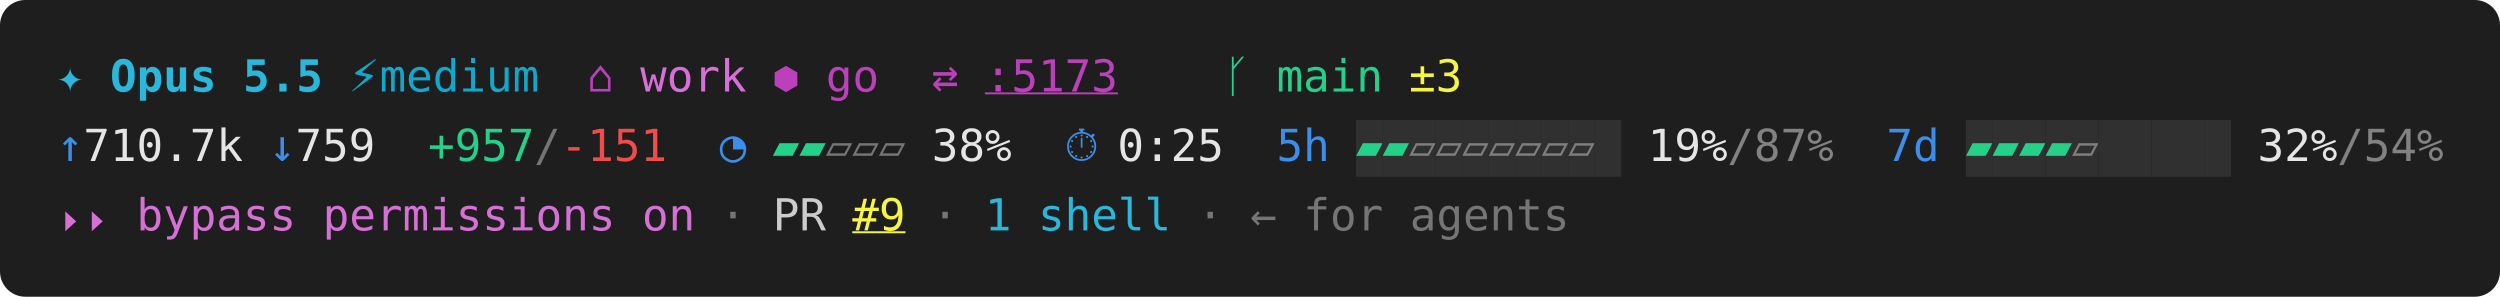
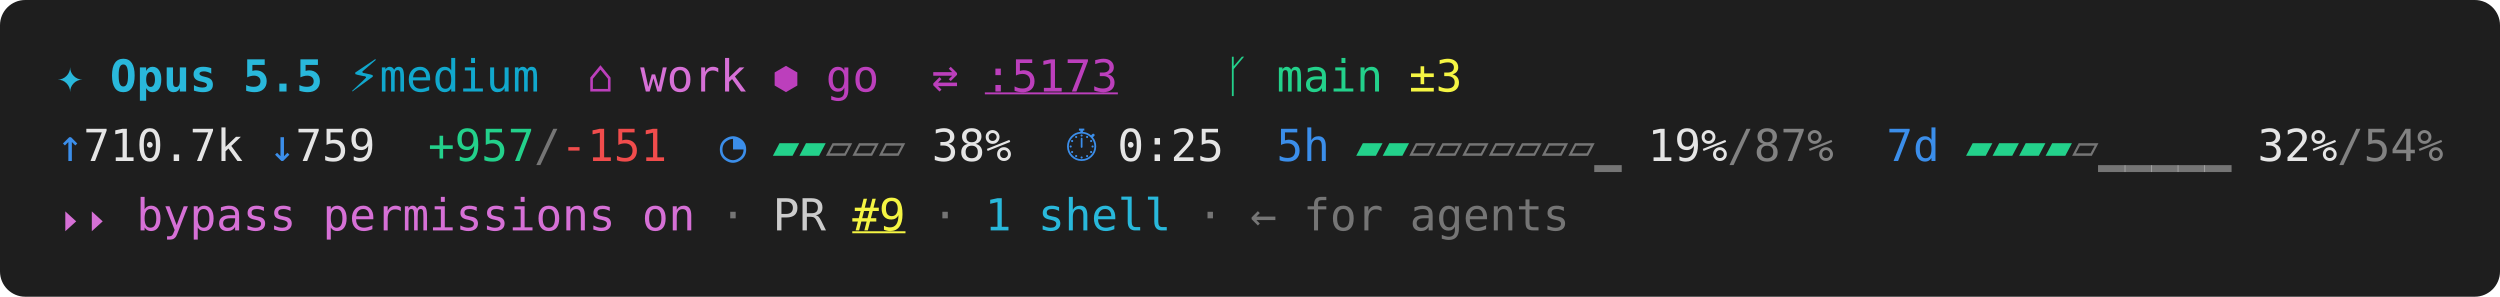
<svg xmlns="http://www.w3.org/2000/svg" width="792" height="94" viewBox="0 0 792 94">
  <rect width="792" height="94" rx="8" fill="#1e1e1e" />
  <text x="18.0" y="29" textLength="84.0" lengthAdjust="spacingAndGlyphs" font-family="ui-monospace, SFMono-Regular, Menlo, Consolas, monospace" font-size="14" xml:space="preserve" fill="#29b8db" font-weight="bold">✦ Opus 5.5</text>
  <text x="110.4" y="29" textLength="58.8" lengthAdjust="spacingAndGlyphs" font-family="ui-monospace, SFMono-Regular, Menlo, Consolas, monospace" font-size="14" xml:space="preserve" fill="#11a8cd">⚡medium</text>
  <text x="186.0" y="29" textLength="16.8" lengthAdjust="spacingAndGlyphs" font-family="ui-monospace, SFMono-Regular, Menlo, Consolas, monospace" font-size="14" xml:space="preserve" fill="#bc3fbc">⌂ </text>
  <text x="202.8" y="29" textLength="33.6" lengthAdjust="spacingAndGlyphs" font-family="ui-monospace, SFMono-Regular, Menlo, Consolas, monospace" font-size="14" xml:space="preserve" fill="#d670d6">work</text>
  <text x="244.8" y="29" textLength="33.6" lengthAdjust="spacingAndGlyphs" font-family="ui-monospace, SFMono-Regular, Menlo, Consolas, monospace" font-size="14" xml:space="preserve" fill="#bc3fbc">⬢ go</text>
  <text x="295.2" y="29" textLength="8.4" lengthAdjust="spacingAndGlyphs" font-family="ui-monospace, SFMono-Regular, Menlo, Consolas, monospace" font-size="14" xml:space="preserve" fill="#bc3fbc">⇄</text>
  <text x="312.0" y="29" textLength="42.0" lengthAdjust="spacingAndGlyphs" font-family="ui-monospace, SFMono-Regular, Menlo, Consolas, monospace" font-size="14" xml:space="preserve" fill="#bc3fbc" text-decoration="underline">:5173</text>
  <text x="387.6" y="29" textLength="50.4" lengthAdjust="spacingAndGlyphs" font-family="ui-monospace, SFMono-Regular, Menlo, Consolas, monospace" font-size="14" xml:space="preserve" fill="#23d18b">ᚴ main</text>
  <text x="446.4" y="29" textLength="16.8" lengthAdjust="spacingAndGlyphs" font-family="ui-monospace, SFMono-Regular, Menlo, Consolas, monospace" font-size="14" xml:space="preserve" fill="#f5f543">±3</text>
  <text x="18.0" y="51" textLength="8.4" lengthAdjust="spacingAndGlyphs" font-family="ui-monospace, SFMono-Regular, Menlo, Consolas, monospace" font-size="14" xml:space="preserve" fill="#3b8eea">↑</text>
  <text x="26.4" y="51" textLength="58.8" lengthAdjust="spacingAndGlyphs" font-family="ui-monospace, SFMono-Regular, Menlo, Consolas, monospace" font-size="14" xml:space="preserve" fill="#e5e5e5">710.7k </text>
  <text x="85.2" y="51" textLength="8.4" lengthAdjust="spacingAndGlyphs" font-family="ui-monospace, SFMono-Regular, Menlo, Consolas, monospace" font-size="14" xml:space="preserve" fill="#3b8eea">↓</text>
  <text x="93.6" y="51" textLength="25.2" lengthAdjust="spacingAndGlyphs" font-family="ui-monospace, SFMono-Regular, Menlo, Consolas, monospace" font-size="14" xml:space="preserve" fill="#e5e5e5">759</text>
  <text x="135.6" y="51" textLength="33.6" lengthAdjust="spacingAndGlyphs" font-family="ui-monospace, SFMono-Regular, Menlo, Consolas, monospace" font-size="14" xml:space="preserve" fill="#23d18b">+957</text>
  <text x="169.2" y="51" textLength="8.4" lengthAdjust="spacingAndGlyphs" font-family="ui-monospace, SFMono-Regular, Menlo, Consolas, monospace" font-size="14" xml:space="preserve" fill="#cccccc" opacity="0.5">/</text>
  <text x="177.6" y="51" textLength="33.6" lengthAdjust="spacingAndGlyphs" font-family="ui-monospace, SFMono-Regular, Menlo, Consolas, monospace" font-size="14" xml:space="preserve" fill="#f14c4c">-151</text>
  <text x="228.0" y="51" textLength="16.8" lengthAdjust="spacingAndGlyphs" font-family="ui-monospace, SFMono-Regular, Menlo, Consolas, monospace" font-size="14" xml:space="preserve" fill="#3b8eea">◔ </text>
  <text x="244.8" y="51" textLength="8.4" lengthAdjust="spacingAndGlyphs" font-family="ui-monospace, SFMono-Regular, Menlo, Consolas, monospace" font-size="14" xml:space="preserve" fill="#23d18b">▰</text>
  <text x="253.2" y="51" textLength="8.4" lengthAdjust="spacingAndGlyphs" font-family="ui-monospace, SFMono-Regular, Menlo, Consolas, monospace" font-size="14" xml:space="preserve" fill="#23d18b">▰</text>
  <text x="261.6" y="51" textLength="8.4" lengthAdjust="spacingAndGlyphs" font-family="ui-monospace, SFMono-Regular, Menlo, Consolas, monospace" font-size="14" xml:space="preserve" fill="#cccccc" opacity="0.5">▱</text>
  <text x="270.0" y="51" textLength="8.4" lengthAdjust="spacingAndGlyphs" font-family="ui-monospace, SFMono-Regular, Menlo, Consolas, monospace" font-size="14" xml:space="preserve" fill="#cccccc" opacity="0.5">▱</text>
  <text x="278.4" y="51" textLength="8.4" lengthAdjust="spacingAndGlyphs" font-family="ui-monospace, SFMono-Regular, Menlo, Consolas, monospace" font-size="14" xml:space="preserve" fill="#cccccc" opacity="0.5">▱</text>
  <text x="295.2" y="51" textLength="25.2" lengthAdjust="spacingAndGlyphs" font-family="ui-monospace, SFMono-Regular, Menlo, Consolas, monospace" font-size="14" xml:space="preserve" fill="#e5e5e5">38%</text>
  <text x="337.2" y="51" textLength="16.8" lengthAdjust="spacingAndGlyphs" font-family="ui-monospace, SFMono-Regular, Menlo, Consolas, monospace" font-size="14" xml:space="preserve" fill="#3b8eea">⏱ </text>
  <text x="354.0" y="51" textLength="33.6" lengthAdjust="spacingAndGlyphs" font-family="ui-monospace, SFMono-Regular, Menlo, Consolas, monospace" font-size="14" xml:space="preserve" fill="#e5e5e5">0:25</text>
  <text x="404.4" y="51" textLength="25.2" lengthAdjust="spacingAndGlyphs" font-family="ui-monospace, SFMono-Regular, Menlo, Consolas, monospace" font-size="14" xml:space="preserve" fill="#3b8eea">5h </text>
-   <rect x="429.6" y="38" width="8.4" height="18" fill="#303030" />
  <text x="429.6" y="51" textLength="8.4" lengthAdjust="spacingAndGlyphs" font-family="ui-monospace, SFMono-Regular, Menlo, Consolas, monospace" font-size="14" xml:space="preserve" fill="#23d18b">▰</text>
-   <rect x="438.0" y="38" width="8.4" height="18" fill="#303030" />
  <text x="438.0" y="51" textLength="8.4" lengthAdjust="spacingAndGlyphs" font-family="ui-monospace, SFMono-Regular, Menlo, Consolas, monospace" font-size="14" xml:space="preserve" fill="#23d18b">▰</text>
-   <rect x="446.4" y="38" width="8.4" height="18" fill="#303030" />
  <text x="446.4" y="51" textLength="8.4" lengthAdjust="spacingAndGlyphs" font-family="ui-monospace, SFMono-Regular, Menlo, Consolas, monospace" font-size="14" xml:space="preserve" fill="#cccccc" opacity="0.5">▱</text>
-   <rect x="454.8" y="38" width="8.4" height="18" fill="#303030" />
  <text x="454.8" y="51" textLength="8.4" lengthAdjust="spacingAndGlyphs" font-family="ui-monospace, SFMono-Regular, Menlo, Consolas, monospace" font-size="14" xml:space="preserve" fill="#cccccc" opacity="0.5">▱</text>
-   <rect x="463.2" y="38" width="8.4" height="18" fill="#303030" />
  <text x="463.2" y="51" textLength="8.4" lengthAdjust="spacingAndGlyphs" font-family="ui-monospace, SFMono-Regular, Menlo, Consolas, monospace" font-size="14" xml:space="preserve" fill="#cccccc" opacity="0.5">▱</text>
-   <rect x="471.6" y="38" width="8.4" height="18" fill="#303030" />
  <text x="471.6" y="51" textLength="8.4" lengthAdjust="spacingAndGlyphs" font-family="ui-monospace, SFMono-Regular, Menlo, Consolas, monospace" font-size="14" xml:space="preserve" fill="#cccccc" opacity="0.5">▱</text>
-   <rect x="480.0" y="38" width="8.4" height="18" fill="#303030" />
  <text x="480.0" y="51" textLength="8.4" lengthAdjust="spacingAndGlyphs" font-family="ui-monospace, SFMono-Regular, Menlo, Consolas, monospace" font-size="14" xml:space="preserve" fill="#cccccc" opacity="0.5">▱</text>
-   <rect x="488.4" y="38" width="8.4" height="18" fill="#303030" />
  <text x="488.4" y="51" textLength="8.4" lengthAdjust="spacingAndGlyphs" font-family="ui-monospace, SFMono-Regular, Menlo, Consolas, monospace" font-size="14" xml:space="preserve" fill="#cccccc" opacity="0.5">▱</text>
-   <rect x="496.8" y="38" width="8.4" height="18" fill="#303030" />
  <text x="496.8" y="51" textLength="8.4" lengthAdjust="spacingAndGlyphs" font-family="ui-monospace, SFMono-Regular, Menlo, Consolas, monospace" font-size="14" xml:space="preserve" fill="#cccccc" opacity="0.5">▱</text>
-   <rect x="505.2" y="38" width="8.4" height="18" fill="#303030" />
+   <text x="505.2" y="51" textLength="8.4" lengthAdjust="spacingAndGlyphs" font-family="ui-monospace, SFMono-Regular, Menlo, Consolas, monospace" font-size="14" xml:space="preserve" fill="#cccccc" opacity="0.5">▁</text>
  <text x="522.0" y="51" textLength="25.2" lengthAdjust="spacingAndGlyphs" font-family="ui-monospace, SFMono-Regular, Menlo, Consolas, monospace" font-size="14" xml:space="preserve" fill="#e5e5e5">19%</text>
  <text x="547.2" y="51" textLength="33.6" lengthAdjust="spacingAndGlyphs" font-family="ui-monospace, SFMono-Regular, Menlo, Consolas, monospace" font-size="14" xml:space="preserve" fill="#e5e5e5" opacity="0.5">/87%</text>
  <text x="597.6" y="51" textLength="25.2" lengthAdjust="spacingAndGlyphs" font-family="ui-monospace, SFMono-Regular, Menlo, Consolas, monospace" font-size="14" xml:space="preserve" fill="#3b8eea">7d </text>
-   <rect x="622.8" y="38" width="8.4" height="18" fill="#303030" />
  <text x="622.8" y="51" textLength="8.4" lengthAdjust="spacingAndGlyphs" font-family="ui-monospace, SFMono-Regular, Menlo, Consolas, monospace" font-size="14" xml:space="preserve" fill="#23d18b">▰</text>
-   <rect x="631.2" y="38" width="8.4" height="18" fill="#303030" />
  <text x="631.2" y="51" textLength="8.4" lengthAdjust="spacingAndGlyphs" font-family="ui-monospace, SFMono-Regular, Menlo, Consolas, monospace" font-size="14" xml:space="preserve" fill="#23d18b">▰</text>
-   <rect x="639.6" y="38" width="8.4" height="18" fill="#303030" />
  <text x="639.6" y="51" textLength="8.4" lengthAdjust="spacingAndGlyphs" font-family="ui-monospace, SFMono-Regular, Menlo, Consolas, monospace" font-size="14" xml:space="preserve" fill="#23d18b">▰</text>
-   <rect x="648.0" y="38" width="8.4" height="18" fill="#303030" />
  <text x="648.0" y="51" textLength="8.4" lengthAdjust="spacingAndGlyphs" font-family="ui-monospace, SFMono-Regular, Menlo, Consolas, monospace" font-size="14" xml:space="preserve" fill="#23d18b">▰</text>
-   <rect x="656.4" y="38" width="8.4" height="18" fill="#303030" />
  <text x="656.4" y="51" textLength="8.4" lengthAdjust="spacingAndGlyphs" font-family="ui-monospace, SFMono-Regular, Menlo, Consolas, monospace" font-size="14" xml:space="preserve" fill="#cccccc" opacity="0.5">▱</text>
-   <rect x="664.8" y="38" width="8.4" height="18" fill="#303030" />
-   <rect x="673.2" y="38" width="8.4" height="18" fill="#303030" />
-   <rect x="681.6" y="38" width="8.4" height="18" fill="#303030" />
-   <rect x="690.0" y="38" width="8.4" height="18" fill="#303030" />
-   <rect x="698.4" y="38" width="8.4" height="18" fill="#303030" />
+   <text x="664.8" y="51" textLength="8.4" lengthAdjust="spacingAndGlyphs" font-family="ui-monospace, SFMono-Regular, Menlo, Consolas, monospace" font-size="14" xml:space="preserve" fill="#cccccc" opacity="0.5">▁</text>
+   <text x="673.2" y="51" textLength="8.4" lengthAdjust="spacingAndGlyphs" font-family="ui-monospace, SFMono-Regular, Menlo, Consolas, monospace" font-size="14" xml:space="preserve" fill="#cccccc" opacity="0.5">▁</text>
+   <text x="681.6" y="51" textLength="8.4" lengthAdjust="spacingAndGlyphs" font-family="ui-monospace, SFMono-Regular, Menlo, Consolas, monospace" font-size="14" xml:space="preserve" fill="#cccccc" opacity="0.5">▁</text>
+   <text x="690.0" y="51" textLength="8.4" lengthAdjust="spacingAndGlyphs" font-family="ui-monospace, SFMono-Regular, Menlo, Consolas, monospace" font-size="14" xml:space="preserve" fill="#cccccc" opacity="0.5">▁</text>
+   <text x="698.4" y="51" textLength="8.4" lengthAdjust="spacingAndGlyphs" font-family="ui-monospace, SFMono-Regular, Menlo, Consolas, monospace" font-size="14" xml:space="preserve" fill="#cccccc" opacity="0.5">▁</text>
  <text x="715.2" y="51" textLength="25.2" lengthAdjust="spacingAndGlyphs" font-family="ui-monospace, SFMono-Regular, Menlo, Consolas, monospace" font-size="14" xml:space="preserve" fill="#e5e5e5">32%</text>
  <text x="740.4" y="51" textLength="33.6" lengthAdjust="spacingAndGlyphs" font-family="ui-monospace, SFMono-Regular, Menlo, Consolas, monospace" font-size="14" xml:space="preserve" fill="#e5e5e5" opacity="0.5">/54%</text>
  <text x="18.0" y="73" textLength="201.6" lengthAdjust="spacingAndGlyphs" font-family="ui-monospace, SFMono-Regular, Menlo, Consolas, monospace" font-size="14" xml:space="preserve" fill="#d670d6">⏵⏵ bypass permissions on</text>
  <text x="228.0" y="73" textLength="8.4" lengthAdjust="spacingAndGlyphs" font-family="ui-monospace, SFMono-Regular, Menlo, Consolas, monospace" font-size="14" xml:space="preserve" fill="#cccccc" opacity="0.5">·</text>
  <text x="236.4" y="73" textLength="33.6" lengthAdjust="spacingAndGlyphs" font-family="ui-monospace, SFMono-Regular, Menlo, Consolas, monospace" font-size="14" xml:space="preserve" fill="#cccccc"> PR </text>
  <text x="270.0" y="73" textLength="16.8" lengthAdjust="spacingAndGlyphs" font-family="ui-monospace, SFMono-Regular, Menlo, Consolas, monospace" font-size="14" xml:space="preserve" fill="#f5f543" text-decoration="underline">#9</text>
  <text x="295.2" y="73" textLength="8.4" lengthAdjust="spacingAndGlyphs" font-family="ui-monospace, SFMono-Regular, Menlo, Consolas, monospace" font-size="14" xml:space="preserve" fill="#cccccc" opacity="0.5">·</text>
  <text x="312.0" y="73" textLength="58.8" lengthAdjust="spacingAndGlyphs" font-family="ui-monospace, SFMono-Regular, Menlo, Consolas, monospace" font-size="14" xml:space="preserve" fill="#29b8db">1 shell</text>
  <text x="379.2" y="73" textLength="117.6" lengthAdjust="spacingAndGlyphs" font-family="ui-monospace, SFMono-Regular, Menlo, Consolas, monospace" font-size="14" xml:space="preserve" fill="#cccccc" opacity="0.5">· ← for agents</text>
</svg>
